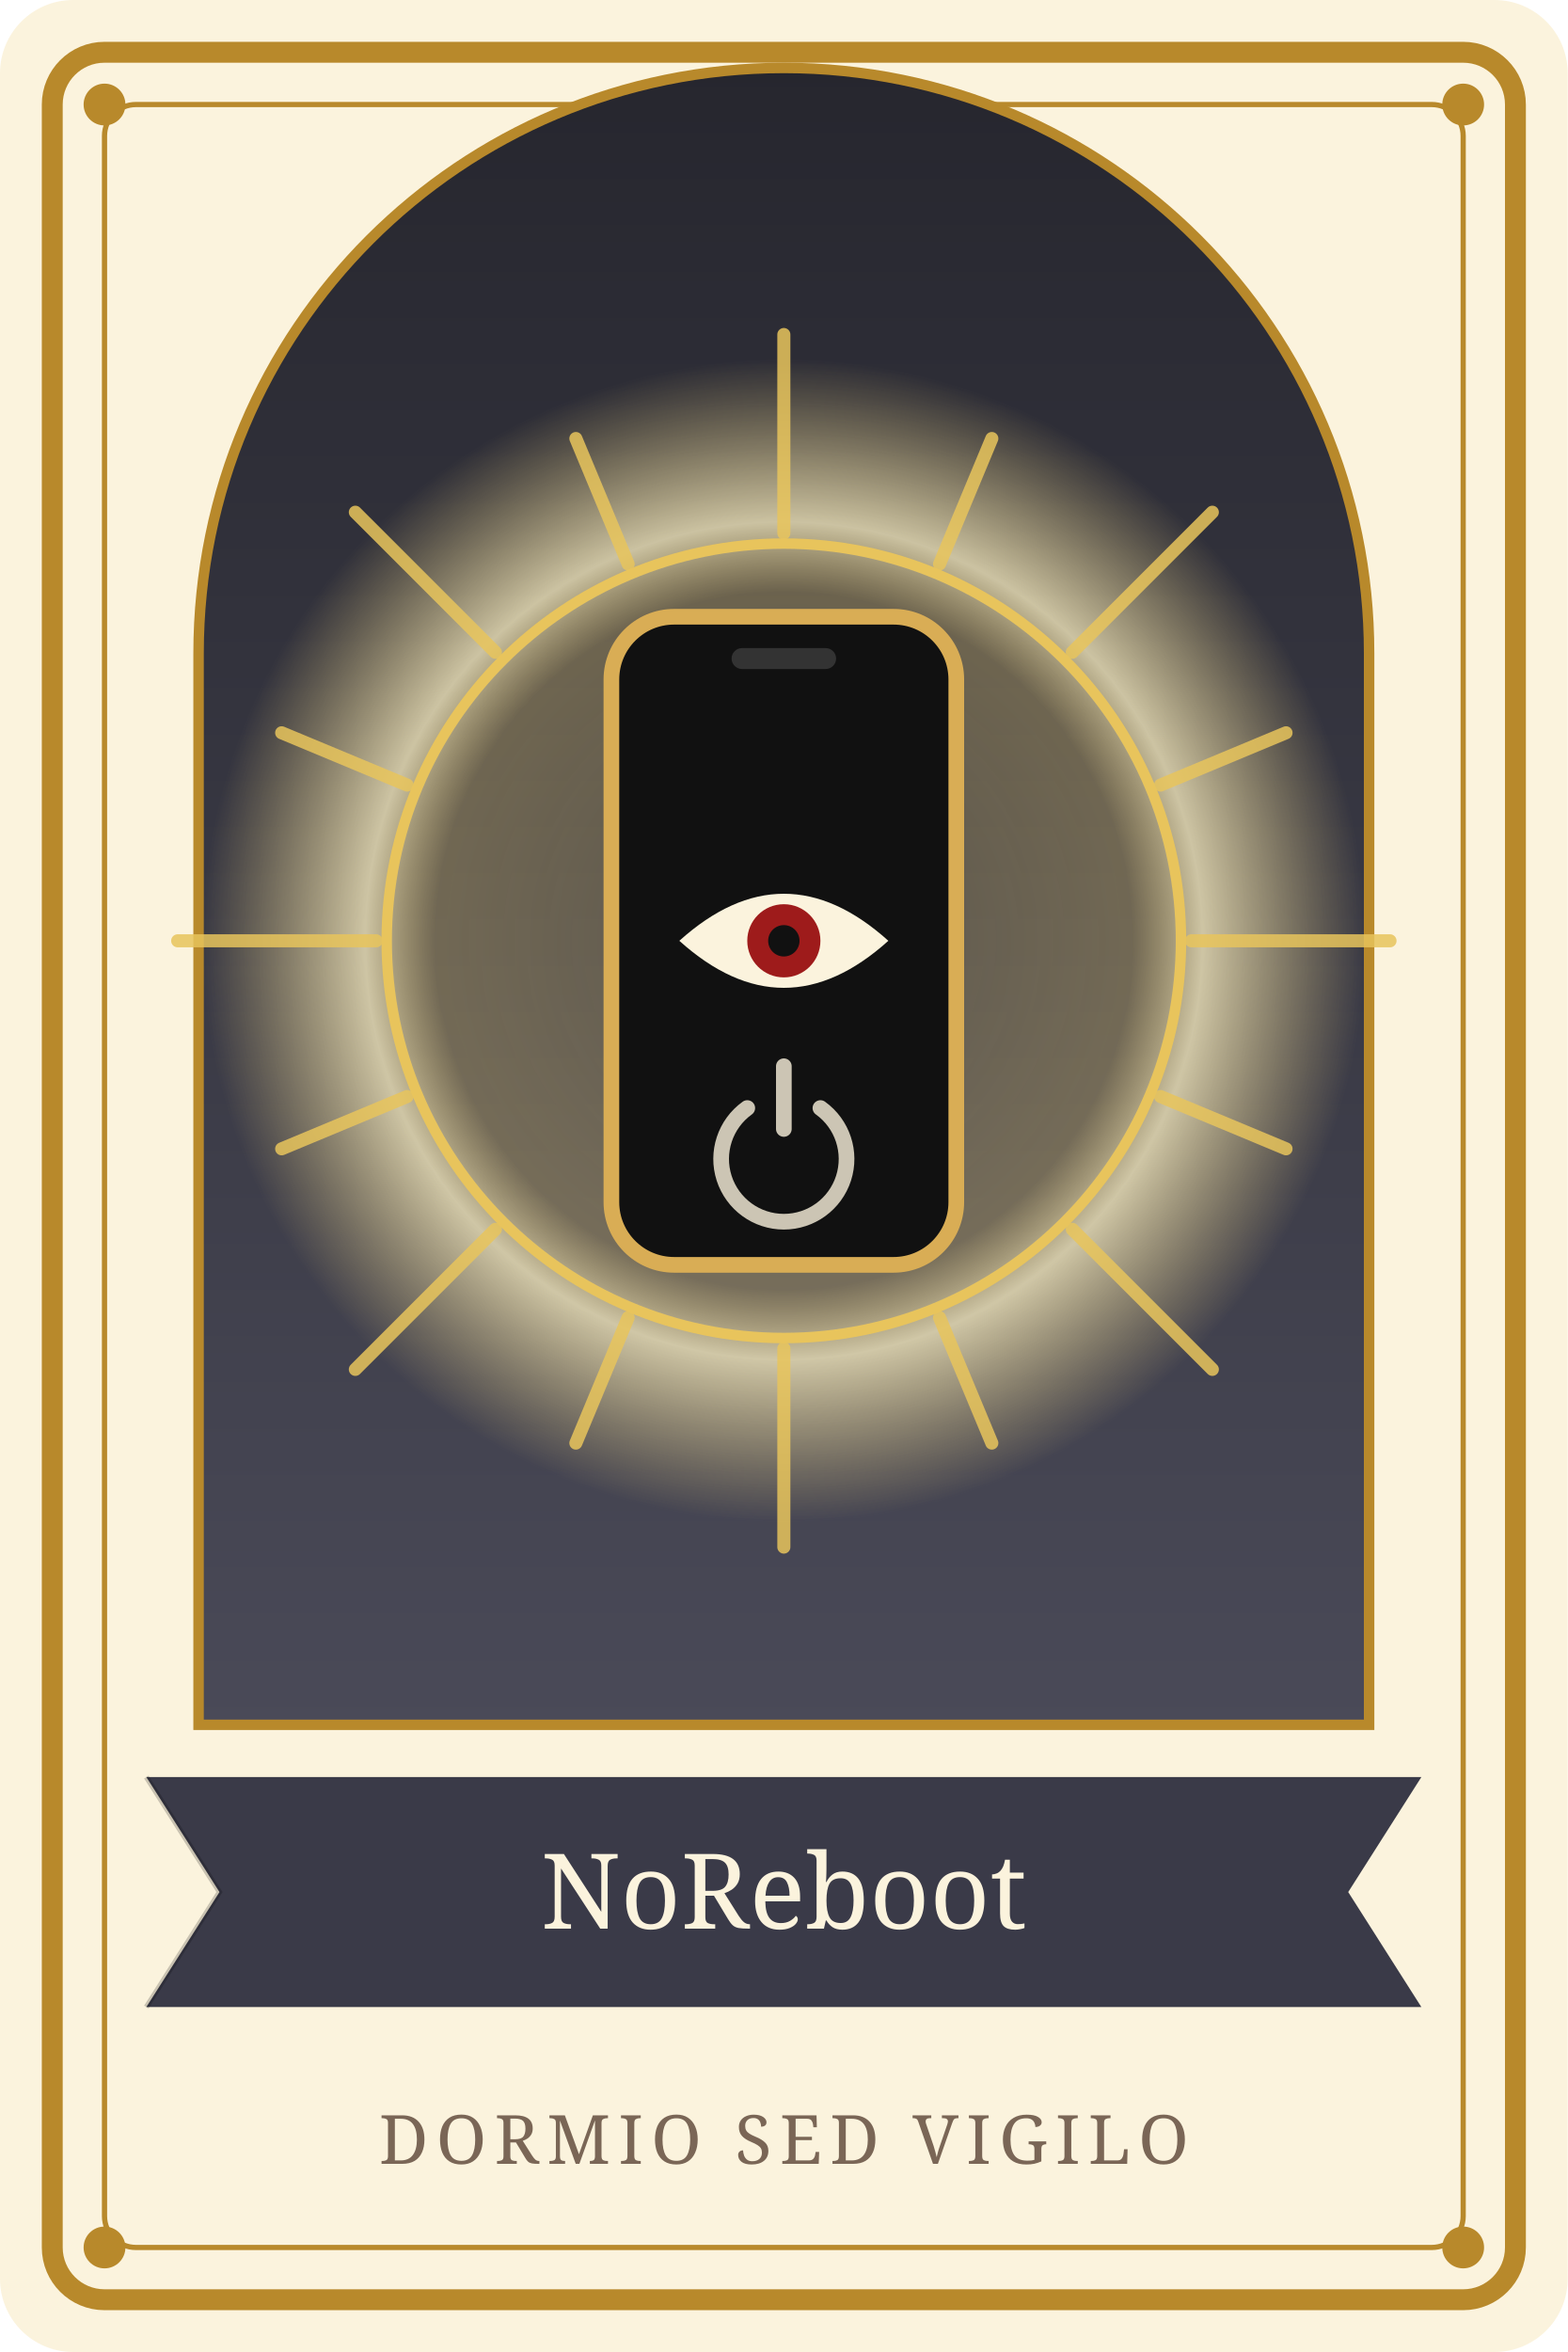
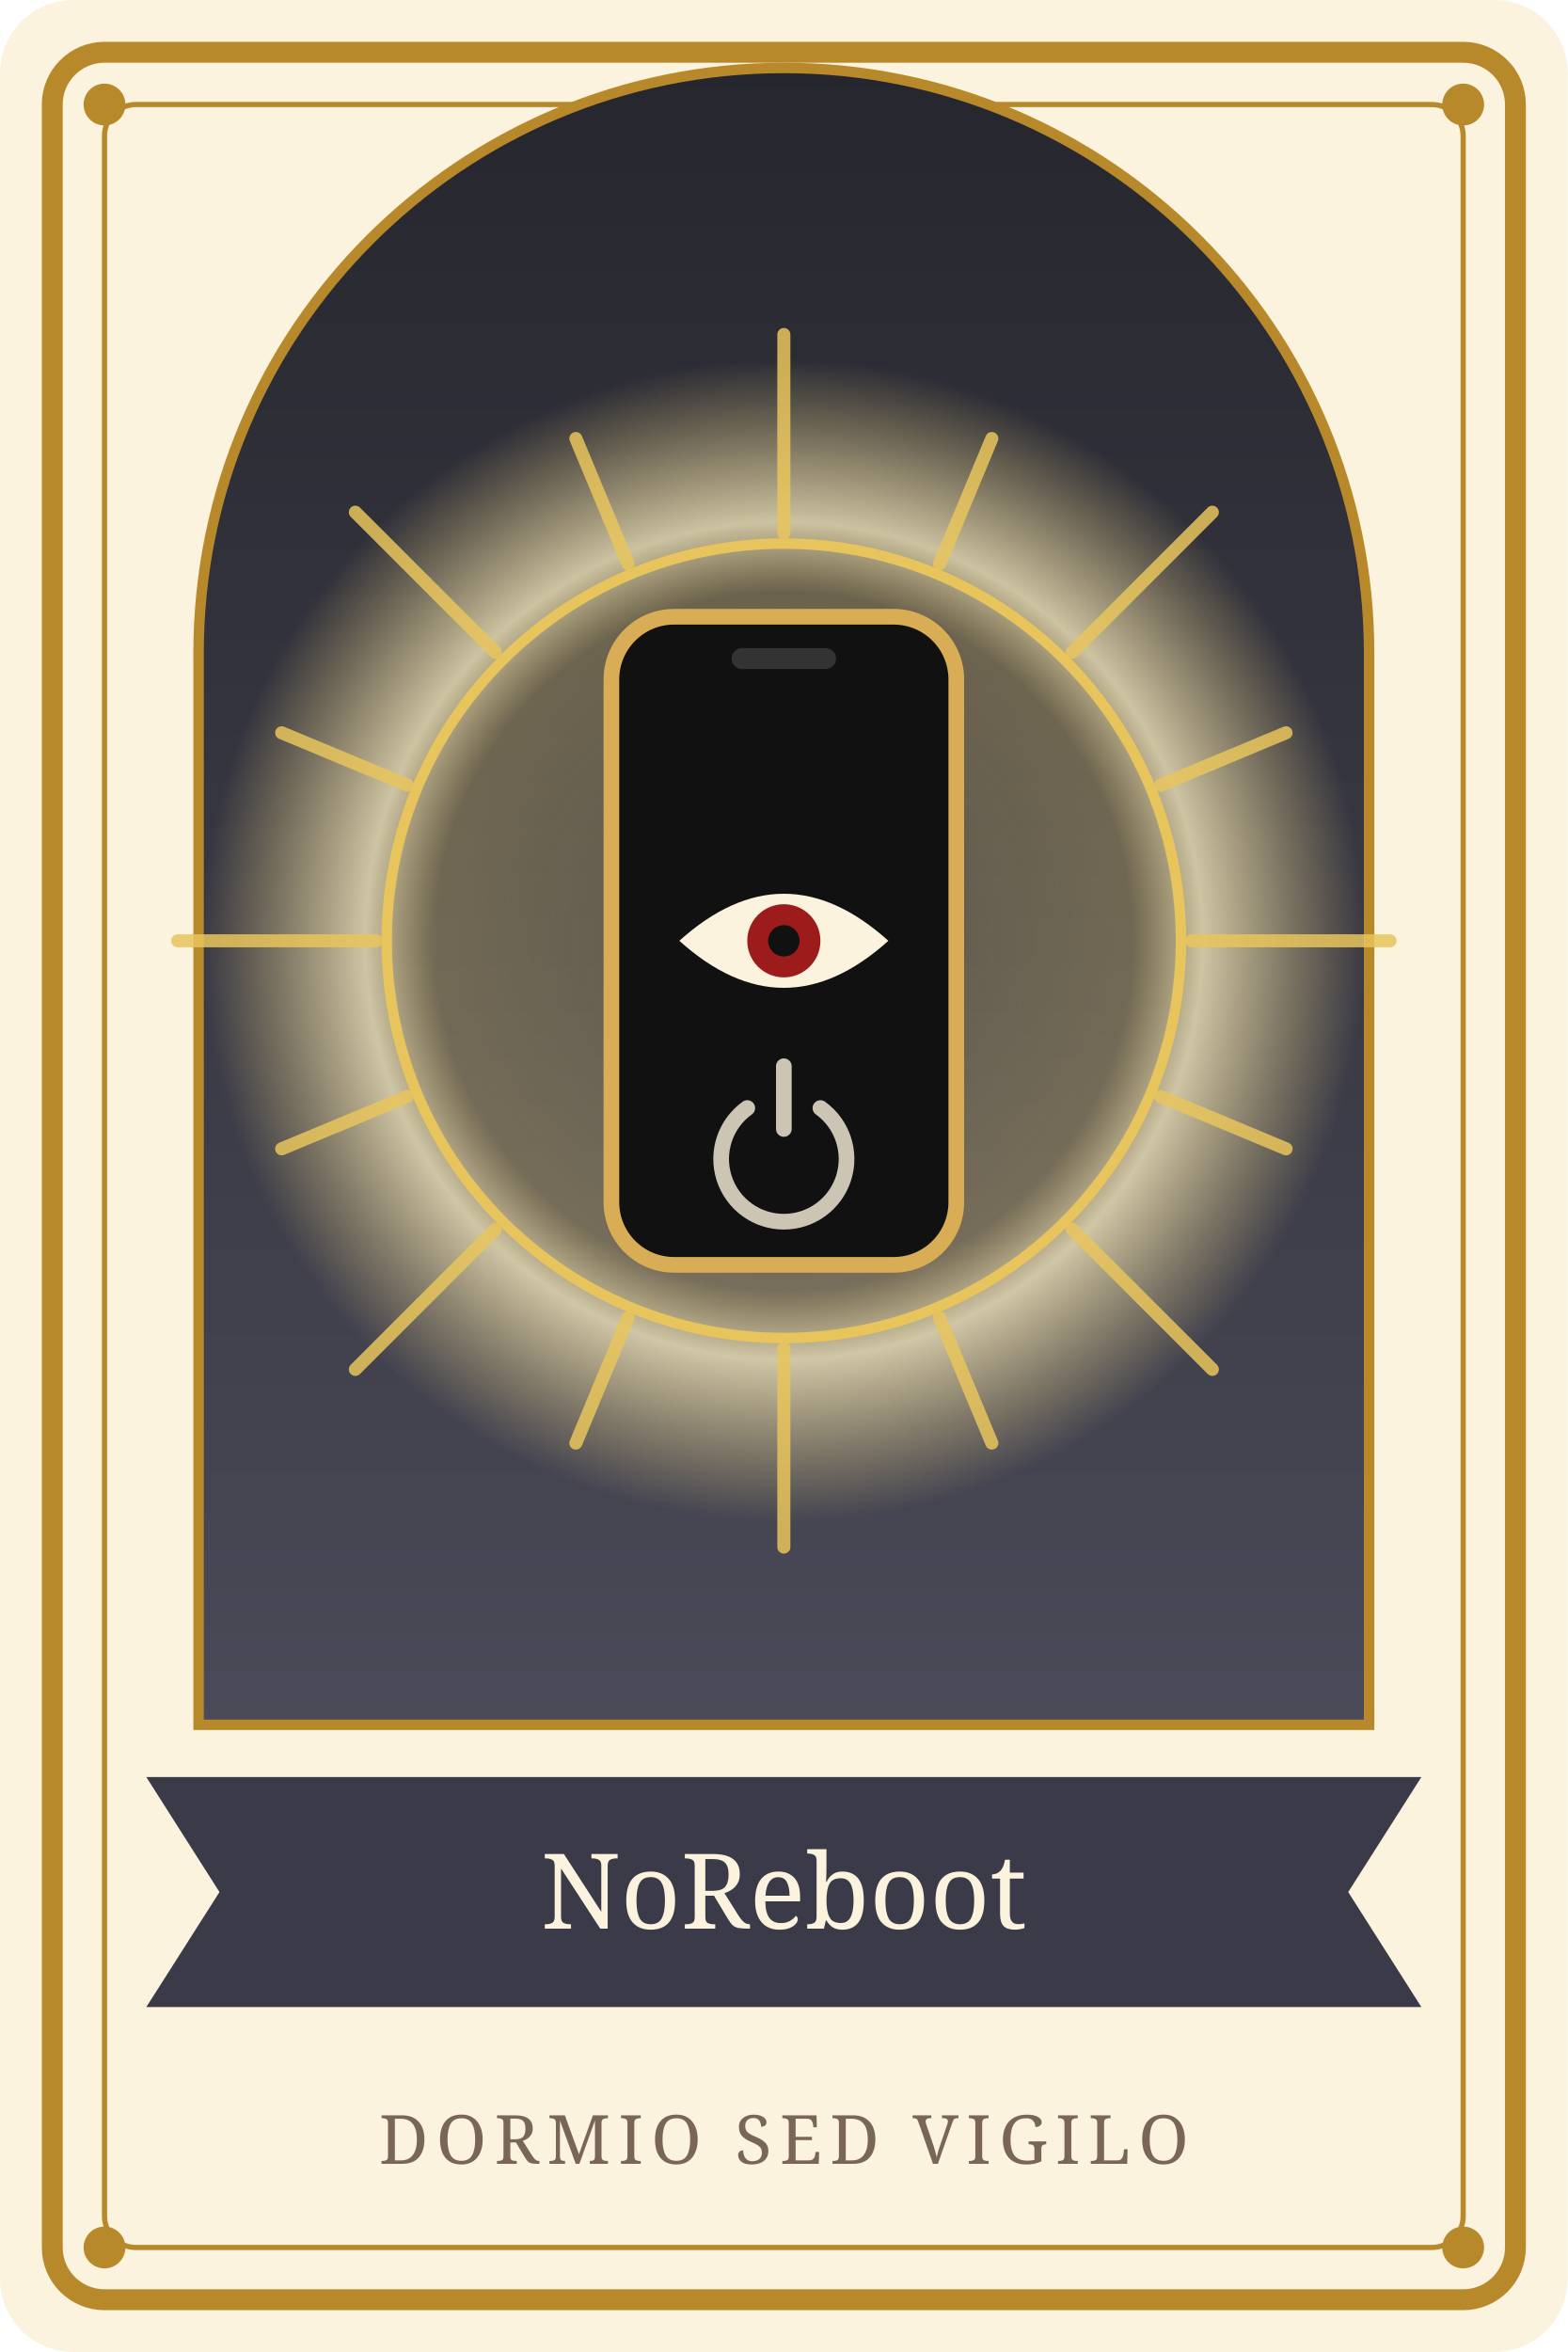
<svg xmlns="http://www.w3.org/2000/svg" viewBox="0 0 300 450" role="img" aria-label="NoReboot">
  <defs>
    <radialGradient id="s-noreboot-halo">
      <stop offset="0%" stop-color="#f5d77a" stop-opacity="0.18" />
      <stop offset="60%" stop-color="#f5d77a" stop-opacity="0.3" />
      <stop offset="72%" stop-color="#fff3c4" stop-opacity="0.75" />
      <stop offset="100%" stop-color="#f5d77a" stop-opacity="0" />
    </radialGradient>
    <linearGradient id="s-noreboot-niche" x1="0" y1="0" x2="0" y2="1">
      <stop offset="0%" stop-color="#26262e" />
      <stop offset="100%" stop-color="#4a4a58" />
    </linearGradient>
  </defs>
  <rect width="300" height="450" rx="14" fill="#fbf3dd" />
  <rect x="10" y="10" width="280" height="430" rx="10" fill="none" stroke="#b8892b" stroke-width="4" />
  <rect x="20" y="20" width="260" height="410" rx="6" fill="none" stroke="#b8892b" stroke-width="1" />
  <g fill="#b8892b">
    <circle cx="20" cy="20" r="4" />
    <circle cx="280" cy="20" r="4" />
    <circle cx="20" cy="430" r="4" />
    <circle cx="280" cy="430" r="4" />
  </g>
  <path d="M38 330 V125 A112 112 0 0 1 262 125 V330 Z" fill="url(#s-noreboot-niche)" stroke="#b8892b" stroke-width="2" />
  <circle cx="150" cy="180" r="112" fill="url(#s-noreboot-halo)" />
  <g stroke="#e8c45c" stroke-width="2.5" stroke-linecap="round" opacity="0.85">
    <line x1="228.0" y1="180.0" x2="266.0" y2="180.0" />
    <line x1="222.1" y1="209.8" x2="246.1" y2="219.8" />
    <line x1="205.2" y1="235.2" x2="232.0" y2="262.0" />
    <line x1="179.8" y1="252.1" x2="189.8" y2="276.1" />
    <line x1="150.0" y1="258.0" x2="150.0" y2="296.0" />
    <line x1="120.2" y1="252.1" x2="110.2" y2="276.1" />
    <line x1="94.8" y1="235.2" x2="68.0" y2="262.0" />
    <line x1="77.9" y1="209.8" x2="53.9" y2="219.8" />
    <line x1="72.0" y1="180.0" x2="34.0" y2="180.0" />
    <line x1="77.9" y1="150.2" x2="53.9" y2="140.2" />
    <line x1="94.8" y1="124.8" x2="68.0" y2="98.0" />
    <line x1="120.2" y1="107.9" x2="110.2" y2="83.9" />
    <line x1="150.0" y1="102.0" x2="150.0" y2="64.0" />
    <line x1="179.8" y1="107.9" x2="189.8" y2="83.9" />
    <line x1="205.2" y1="124.8" x2="232.0" y2="98.0" />
    <line x1="222.1" y1="150.2" x2="246.1" y2="140.2" />
  </g>
  <circle cx="150" cy="180" r="76" fill="none" stroke="#e8c45c" stroke-width="2" />
  <g>
    <rect x="117" y="118" width="66" height="124" rx="12" fill="#111" stroke="#d9ad55" stroke-width="3" />
    <rect x="140" y="124" width="20" height="4" rx="2" fill="#333" />
    <path d="M130 180 Q150 162 170 180 Q150 198 130 180 Z" fill="#fbf3dd" />
    <circle cx="150" cy="180" r="7" fill="#9e1b1b" />
    <circle cx="150" cy="180" r="3" fill="#111" />
    <g fill="none" stroke="#fbf3dd" stroke-width="3" stroke-linecap="round" opacity="0.8">
      <path d="M143 212 A12 12 0 1 0 157 212" />
      <path d="M150 204 V216" />
    </g>
  </g>
  <path d="M28 340 h244 l-14 22 l14 22 h-244 l14 -22 z" fill="#3a3a48" />
-   <path d="M28 340 l14 22 l-14 22" fill="none" stroke="#00000033" stroke-width="1" />
  <text x="150" y="369" text-anchor="middle" font-family="'EB Garamond', Georgia, serif" font-size="20" fill="#fbf3dd">NoReboot</text>
  <text x="150" y="414" text-anchor="middle" font-family="'EB Garamond', Georgia, serif" font-size="13" letter-spacing="1.5" fill="#7a6656">DORMIO SED VIGILO</text>
</svg>
